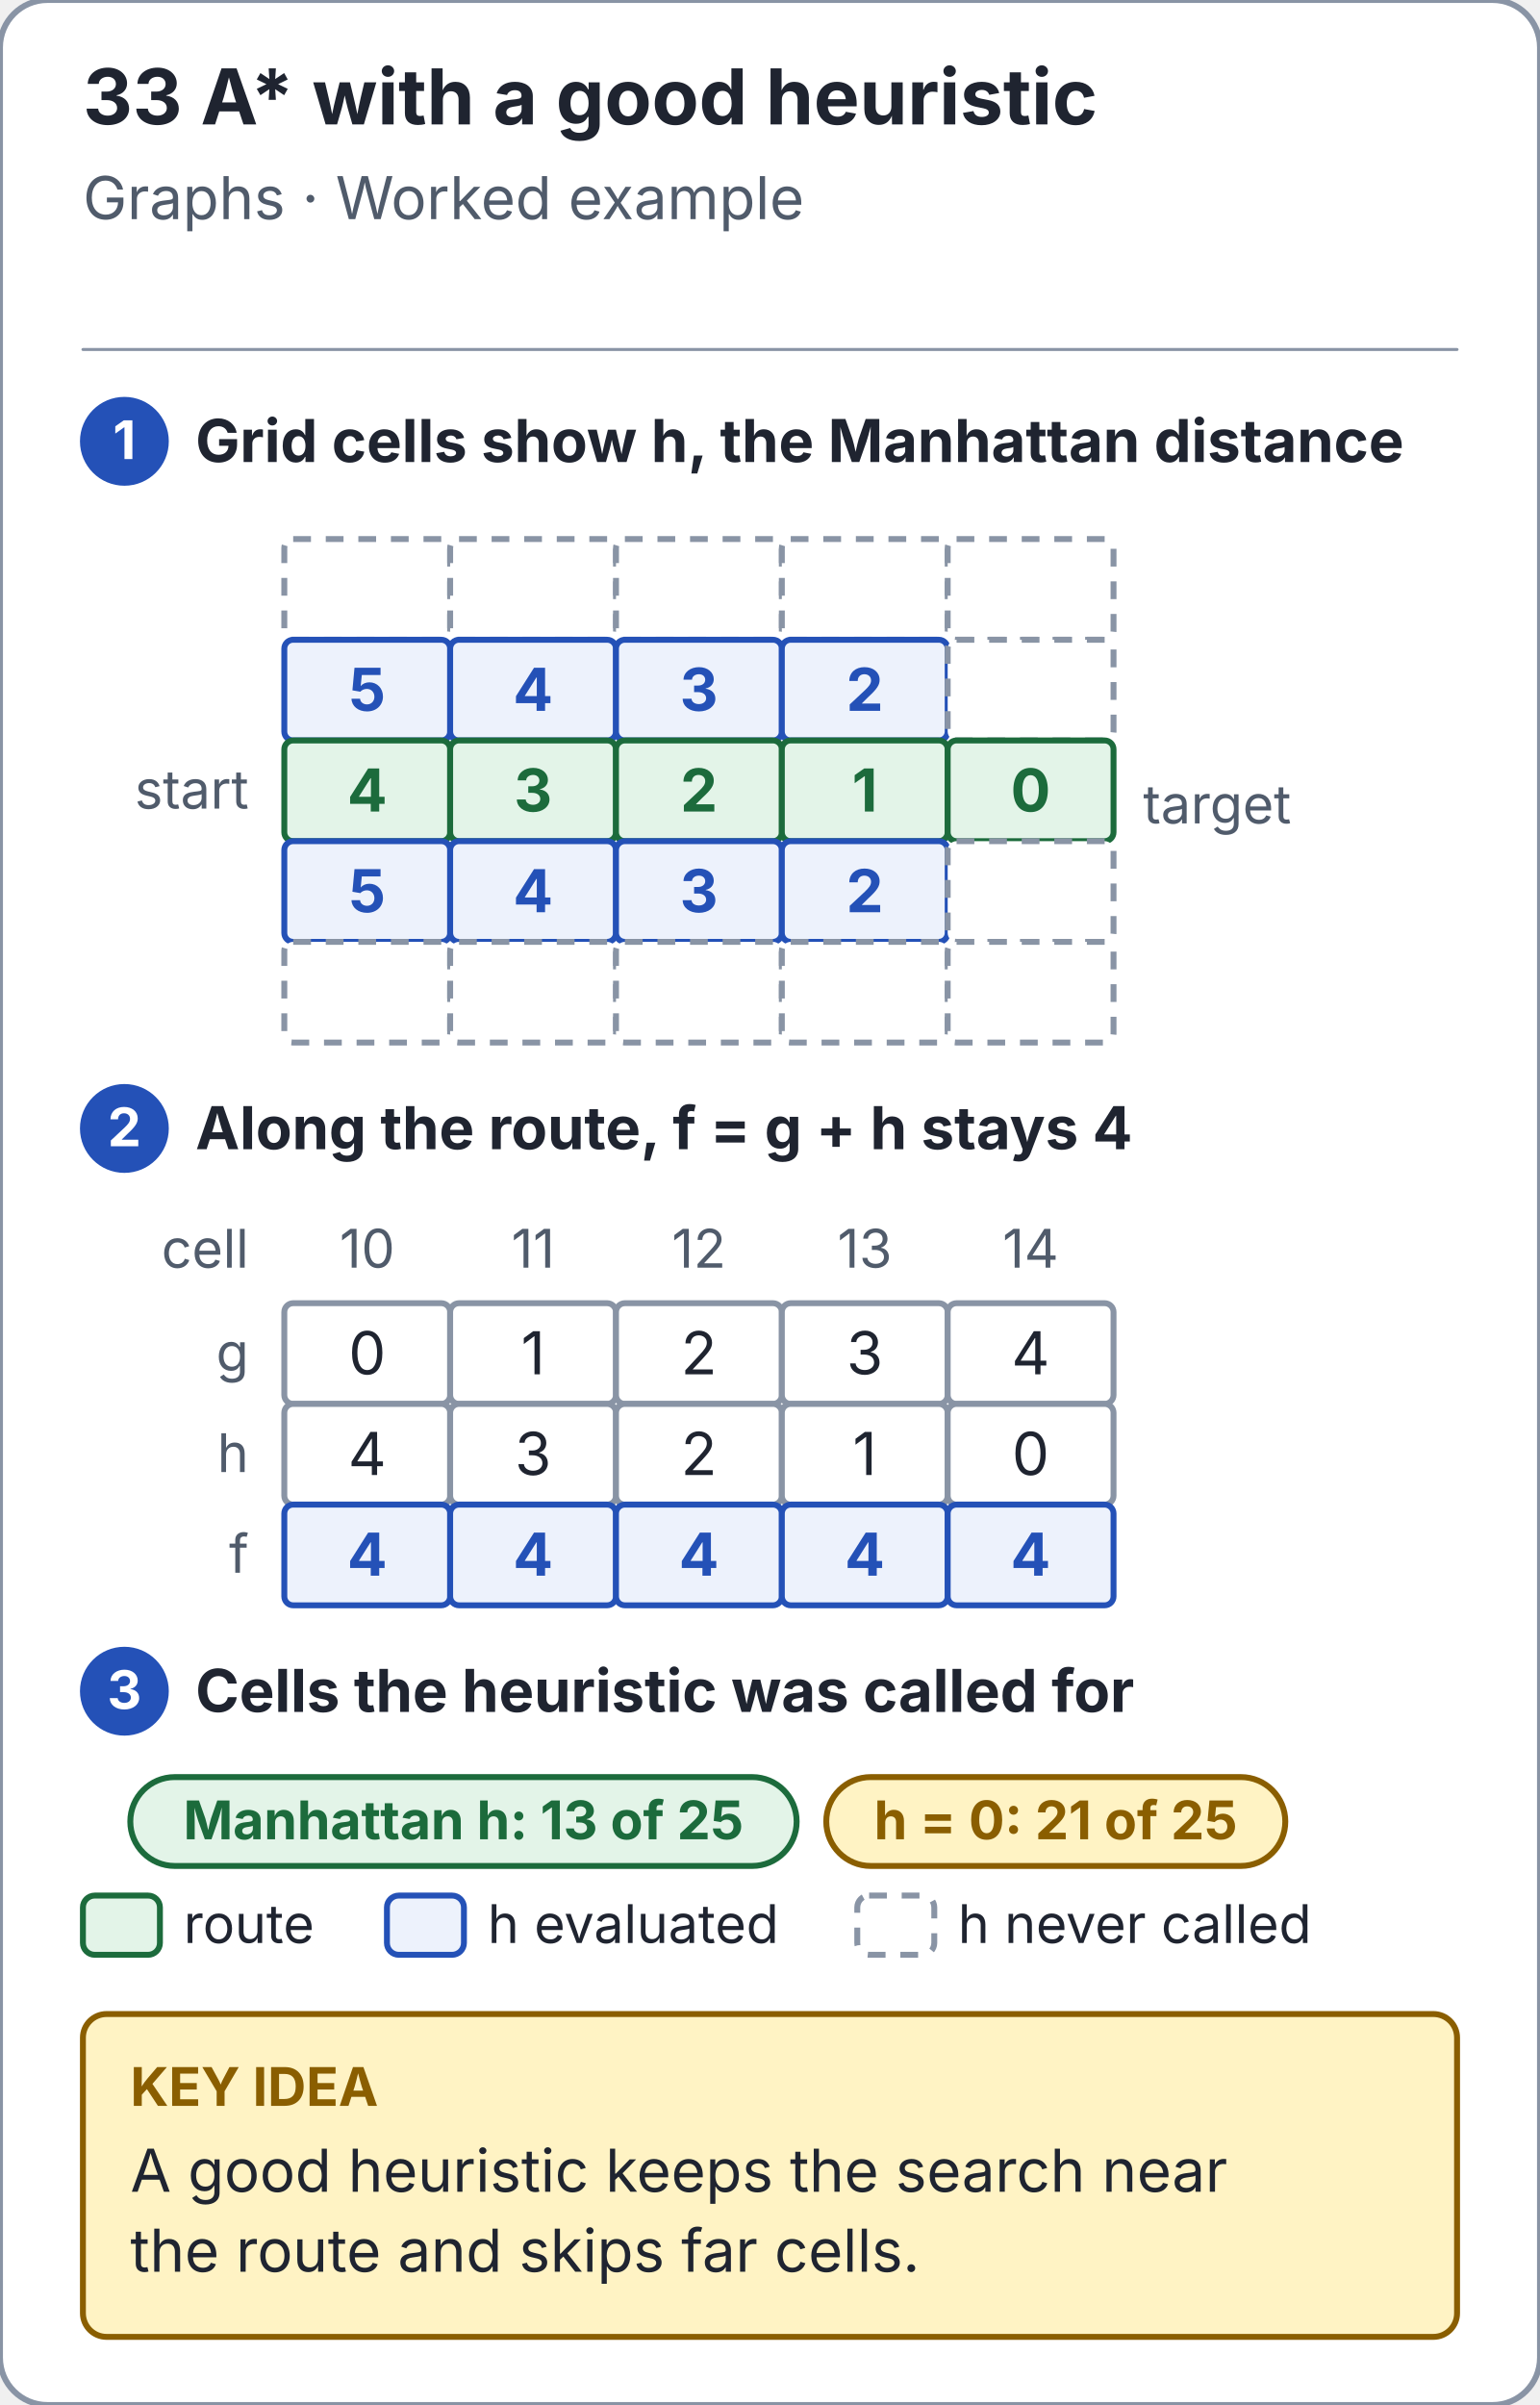
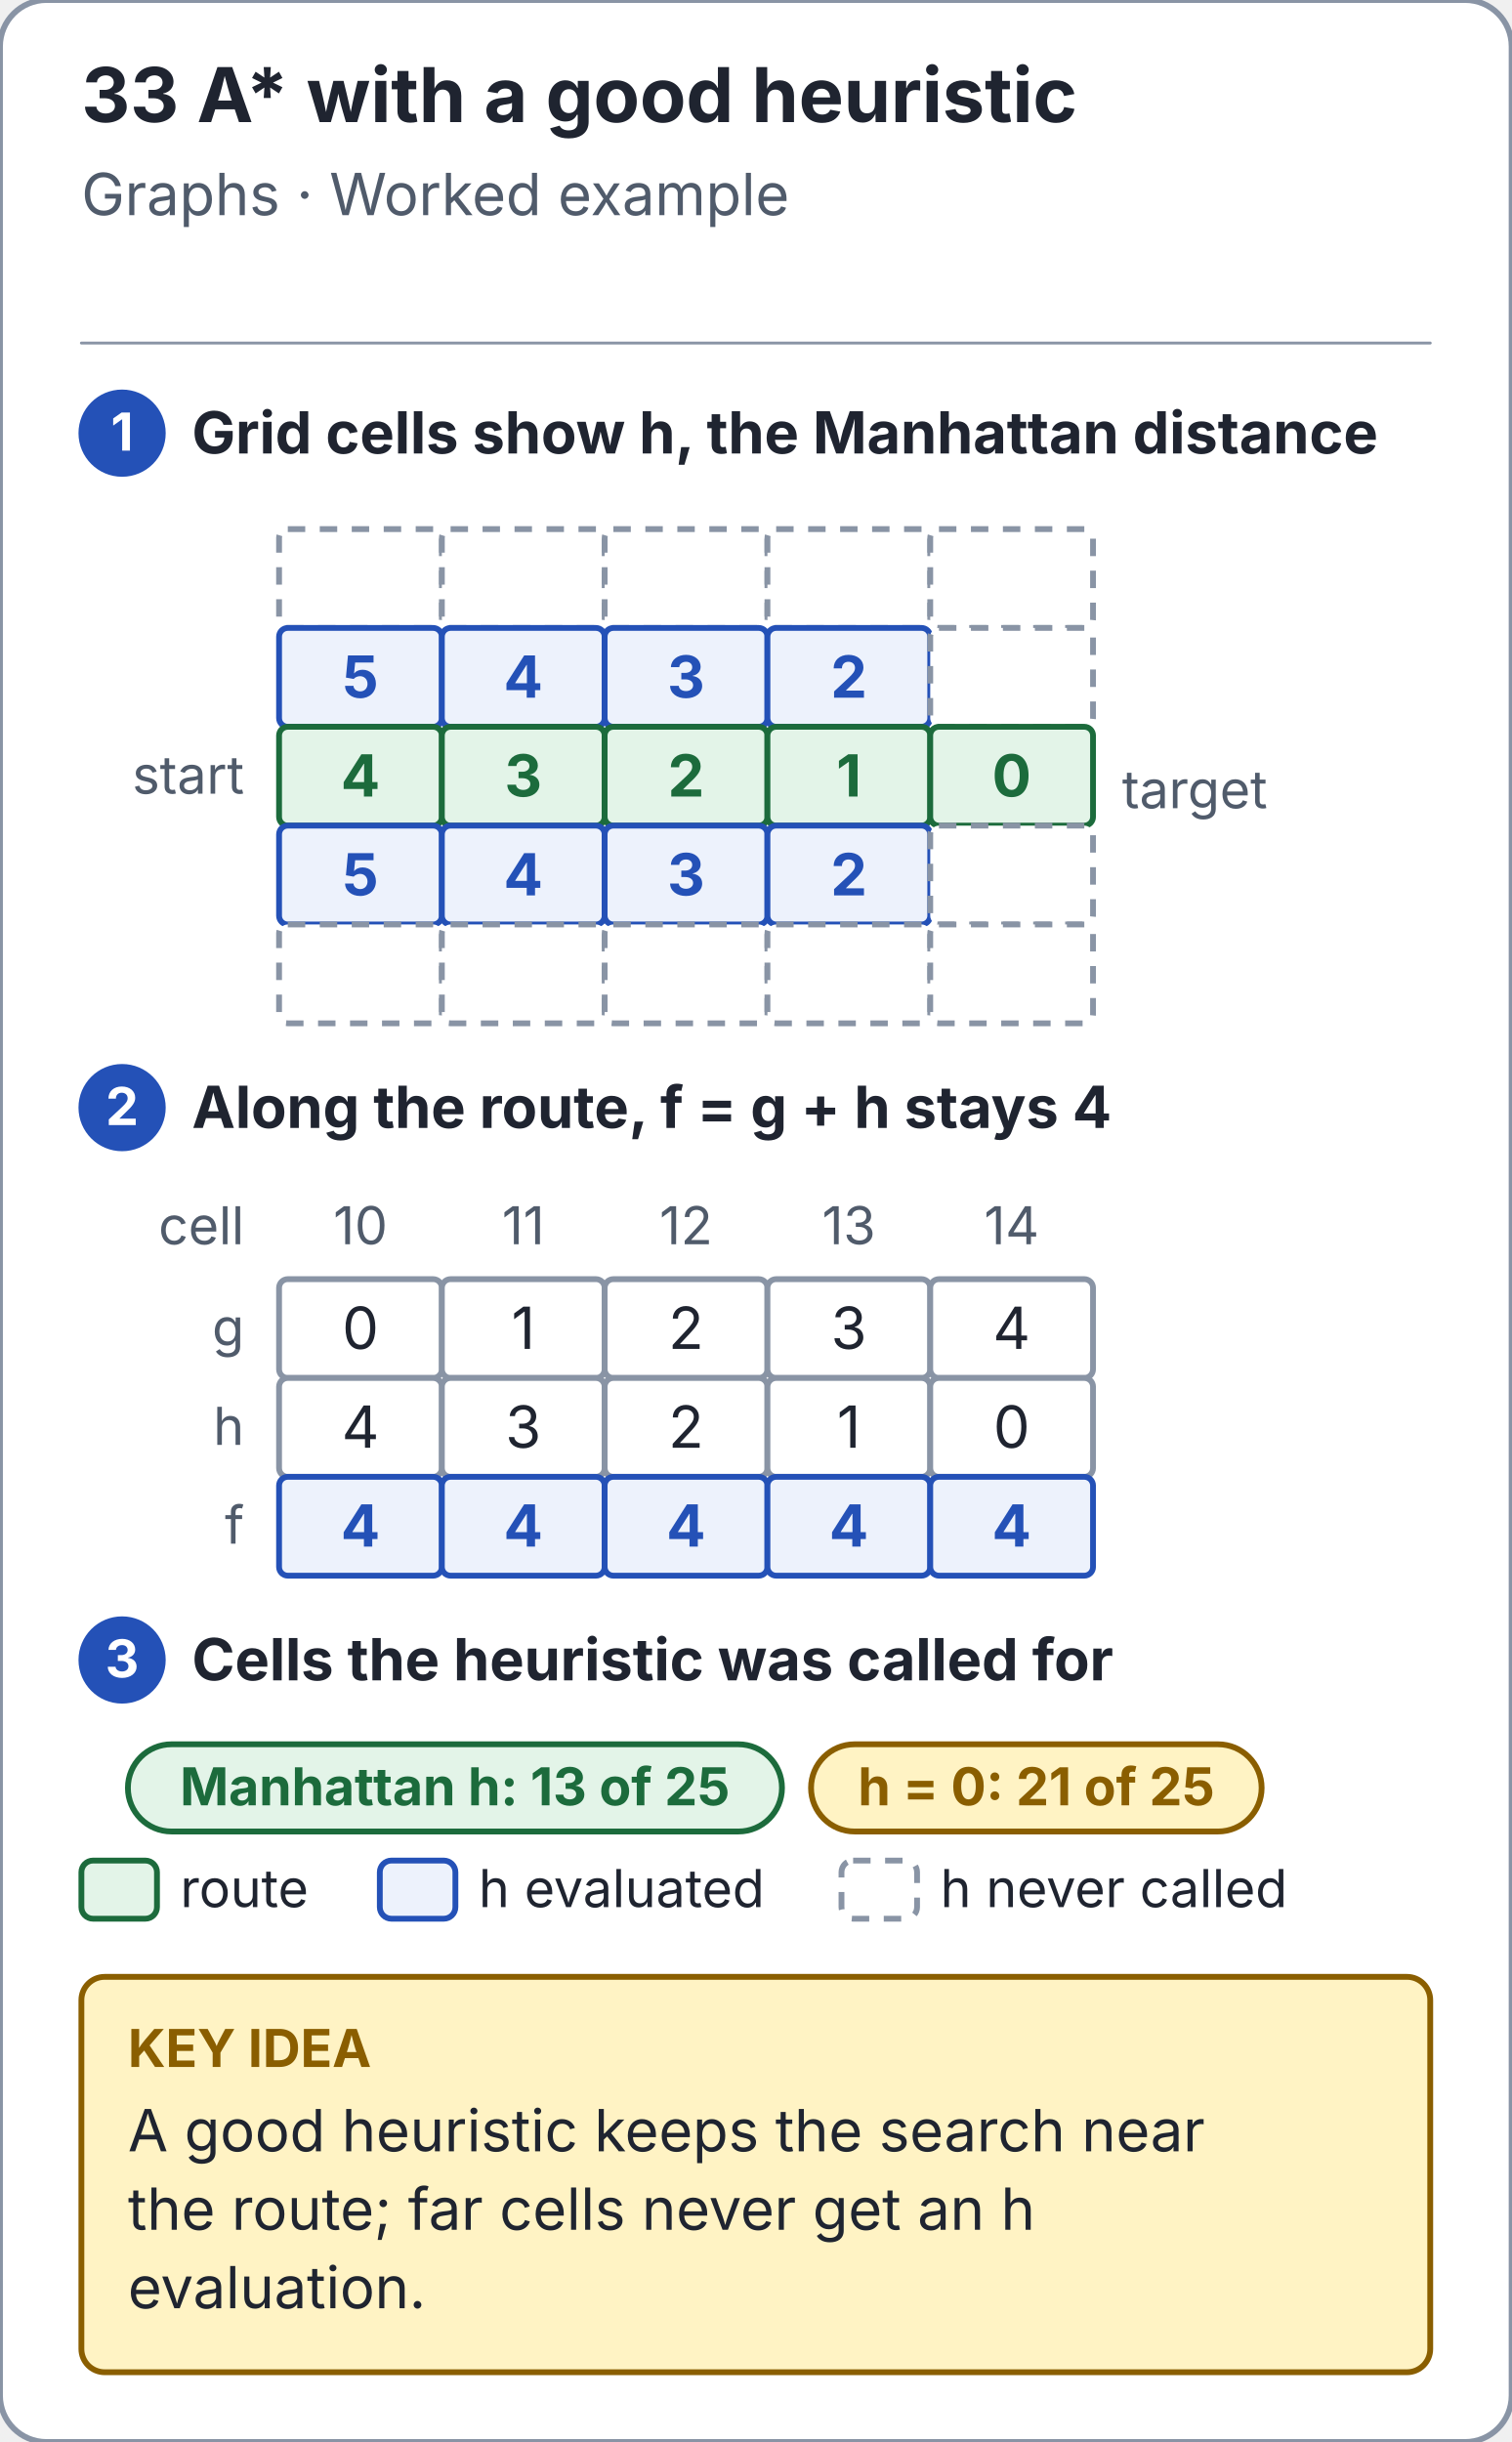
- <svg xmlns="http://www.w3.org/2000/svg" viewBox="0 0 520 812" width="520" height="812" role="img" aria-labelledby="title desc">
+ <svg xmlns="http://www.w3.org/2000/svg" viewBox="0 0 520 840" width="520" height="840" role="img" aria-labelledby="title desc">
  <style>text{font-family:system-ui,-apple-system,BlinkMacSystemFont,"Segoe UI",sans-serif} line,path{stroke-linecap:round;stroke-linejoin:round}</style>
  <defs>
    <marker id="astar-heuristic-paper-arrow" markerWidth="9" markerHeight="9" refX="8" refY="4" orient="auto" markerUnits="userSpaceOnUse">
      <path d="M 0 0 L 8 4 L 0 8 Z" fill="#ffffff" />
    </marker>
    <marker id="astar-heuristic-ink-arrow" markerWidth="9" markerHeight="9" refX="8" refY="4" orient="auto" markerUnits="userSpaceOnUse">
      <path d="M 0 0 L 8 4 L 0 8 Z" fill="#1f2430" />
    </marker>
    <marker id="astar-heuristic-muted-arrow" markerWidth="9" markerHeight="9" refX="8" refY="4" orient="auto" markerUnits="userSpaceOnUse">
      <path d="M 0 0 L 8 4 L 0 8 Z" fill="#505b6b" />
    </marker>
    <marker id="astar-heuristic-line-arrow" markerWidth="9" markerHeight="9" refX="8" refY="4" orient="auto" markerUnits="userSpaceOnUse">
      <path d="M 0 0 L 8 4 L 0 8 Z" fill="#8994a5" />
    </marker>
    <marker id="astar-heuristic-blue-arrow" markerWidth="9" markerHeight="9" refX="8" refY="4" orient="auto" markerUnits="userSpaceOnUse">
      <path d="M 0 0 L 8 4 L 0 8 Z" fill="#2451b7" />
    </marker>
    <marker id="astar-heuristic-soft-arrow" markerWidth="9" markerHeight="9" refX="8" refY="4" orient="auto" markerUnits="userSpaceOnUse">
      <path d="M 0 0 L 8 4 L 0 8 Z" fill="#edf2fc" />
    </marker>
    <marker id="astar-heuristic-note-arrow" markerWidth="9" markerHeight="9" refX="8" refY="4" orient="auto" markerUnits="userSpaceOnUse">
      <path d="M 0 0 L 8 4 L 0 8 Z" fill="#fff3c4" />
    </marker>
    <marker id="astar-heuristic-gold-arrow" markerWidth="9" markerHeight="9" refX="8" refY="4" orient="auto" markerUnits="userSpaceOnUse">
      <path d="M 0 0 L 8 4 L 0 8 Z" fill="#8a5e00" />
    </marker>
    <marker id="astar-heuristic-red-arrow" markerWidth="9" markerHeight="9" refX="8" refY="4" orient="auto" markerUnits="userSpaceOnUse">
      <path d="M 0 0 L 8 4 L 0 8 Z" fill="#bd3026" />
    </marker>
    <marker id="astar-heuristic-panel-arrow" markerWidth="9" markerHeight="9" refX="8" refY="4" orient="auto" markerUnits="userSpaceOnUse">
      <path d="M 0 0 L 8 4 L 0 8 Z" fill="#f6f8fb" />
    </marker>
    <marker id="astar-heuristic-green-arrow" markerWidth="9" markerHeight="9" refX="8" refY="4" orient="auto" markerUnits="userSpaceOnUse">
      <path d="M 0 0 L 8 4 L 0 8 Z" fill="#1c6b3c" />
    </marker>
    <marker id="astar-heuristic-mint-arrow" markerWidth="9" markerHeight="9" refX="8" refY="4" orient="auto" markerUnits="userSpaceOnUse">
      <path d="M 0 0 L 8 4 L 0 8 Z" fill="#e3f4e8" />
    </marker>
    <marker id="astar-heuristic-violet-arrow" markerWidth="9" markerHeight="9" refX="8" refY="4" orient="auto" markerUnits="userSpaceOnUse">
      <path d="M 0 0 L 8 4 L 0 8 Z" fill="#6b3fb8" />
    </marker>
    <marker id="astar-heuristic-lilac-arrow" markerWidth="9" markerHeight="9" refX="8" refY="4" orient="auto" markerUnits="userSpaceOnUse">
      <path d="M 0 0 L 8 4 L 0 8 Z" fill="#f0eafb" />
    </marker>
    <marker id="astar-heuristic-rose-arrow" markerWidth="9" markerHeight="9" refX="8" refY="4" orient="auto" markerUnits="userSpaceOnUse">
      <path d="M 0 0 L 8 4 L 0 8 Z" fill="#fde9e7" />
    </marker>
  </defs>
-   <rect x="0" y="0" width="520" height="812" rx="16" fill="#ffffff" stroke="#8994a5" stroke-width="2" />
+   <rect x="0" y="0" width="520" height="840" rx="16" fill="#ffffff" stroke="#8994a5" stroke-width="2" />
  <text x="28" y="42" font-size="26" fill="#1f2430" text-anchor="start" font-weight="700">33  A* with a good heuristic</text>
  <text x="28" y="74" font-size="20" fill="#505b6b" text-anchor="start" font-weight="400">Graphs · Worked example</text>
  <line x1="28" y1="118" x2="492" y2="118" stroke="#8994a5" stroke-width="1" />
  <circle cx="42" cy="149" r="14" fill="#2451b7" stroke="#2451b7" stroke-width="2" />
  <text x="42" y="155" font-size="18" fill="#ffffff" text-anchor="middle" font-weight="700">1</text>
  <text x="66" y="156" font-size="20" fill="#1f2430" text-anchor="start" font-weight="700">Grid cells show h, the Manhattan distance</text>
  <text x="84" y="205.0" font-size="18" fill="#505b6b" text-anchor="end" font-weight="400" />
  <rect x="96" y="182" width="56" height="34" rx="3" fill="#ffffff" stroke="#8994a5" stroke-width="2" stroke-dasharray="6 5" />
  <rect x="152" y="182" width="56" height="34" rx="3" fill="#ffffff" stroke="#8994a5" stroke-width="2" stroke-dasharray="6 5" />
  <rect x="208" y="182" width="56" height="34" rx="3" fill="#ffffff" stroke="#8994a5" stroke-width="2" stroke-dasharray="6 5" />
  <rect x="264" y="182" width="56" height="34" rx="3" fill="#ffffff" stroke="#8994a5" stroke-width="2" stroke-dasharray="6 5" />
  <rect x="320" y="182" width="56" height="34" rx="3" fill="#ffffff" stroke="#8994a5" stroke-width="2" stroke-dasharray="6 5" />
  <text x="84" y="239.0" font-size="18" fill="#505b6b" text-anchor="end" font-weight="400" />
  <rect x="96" y="216" width="56" height="34" rx="3" fill="#edf2fc" stroke="#2451b7" stroke-width="2" />
  <text x="124.0" y="240.0" font-size="20" fill="#2451b7" text-anchor="middle" font-weight="700">5</text>
  <rect x="152" y="216" width="56" height="34" rx="3" fill="#edf2fc" stroke="#2451b7" stroke-width="2" />
  <text x="180.0" y="240.0" font-size="20" fill="#2451b7" text-anchor="middle" font-weight="700">4</text>
  <rect x="208" y="216" width="56" height="34" rx="3" fill="#edf2fc" stroke="#2451b7" stroke-width="2" />
  <text x="236.0" y="240.0" font-size="20" fill="#2451b7" text-anchor="middle" font-weight="700">3</text>
  <rect x="264" y="216" width="56" height="34" rx="3" fill="#edf2fc" stroke="#2451b7" stroke-width="2" />
  <text x="292.0" y="240.0" font-size="20" fill="#2451b7" text-anchor="middle" font-weight="700">2</text>
  <rect x="320" y="216" width="56" height="34" rx="3" fill="#ffffff" stroke="#8994a5" stroke-width="2" stroke-dasharray="6 5" />
  <text x="84" y="273.0" font-size="18" fill="#505b6b" text-anchor="end" font-weight="400">start</text>
  <rect x="96" y="250" width="56" height="34" rx="3" fill="#e3f4e8" stroke="#1c6b3c" stroke-width="2" />
  <text x="124.0" y="274.0" font-size="20" fill="#1c6b3c" text-anchor="middle" font-weight="700">4</text>
  <rect x="152" y="250" width="56" height="34" rx="3" fill="#e3f4e8" stroke="#1c6b3c" stroke-width="2" />
  <text x="180.0" y="274.0" font-size="20" fill="#1c6b3c" text-anchor="middle" font-weight="700">3</text>
  <rect x="208" y="250" width="56" height="34" rx="3" fill="#e3f4e8" stroke="#1c6b3c" stroke-width="2" />
  <text x="236.0" y="274.0" font-size="20" fill="#1c6b3c" text-anchor="middle" font-weight="700">2</text>
  <rect x="264" y="250" width="56" height="34" rx="3" fill="#e3f4e8" stroke="#1c6b3c" stroke-width="2" />
  <text x="292.0" y="274.0" font-size="20" fill="#1c6b3c" text-anchor="middle" font-weight="700">1</text>
  <rect x="320" y="250" width="56" height="34" rx="3" fill="#e3f4e8" stroke="#1c6b3c" stroke-width="2" />
  <text x="348.0" y="274.0" font-size="20" fill="#1c6b3c" text-anchor="middle" font-weight="700">0</text>
  <text x="84" y="307.0" font-size="18" fill="#505b6b" text-anchor="end" font-weight="400" />
  <rect x="96" y="284" width="56" height="34" rx="3" fill="#edf2fc" stroke="#2451b7" stroke-width="2" />
  <text x="124.0" y="308.0" font-size="20" fill="#2451b7" text-anchor="middle" font-weight="700">5</text>
  <rect x="152" y="284" width="56" height="34" rx="3" fill="#edf2fc" stroke="#2451b7" stroke-width="2" />
  <text x="180.0" y="308.0" font-size="20" fill="#2451b7" text-anchor="middle" font-weight="700">4</text>
  <rect x="208" y="284" width="56" height="34" rx="3" fill="#edf2fc" stroke="#2451b7" stroke-width="2" />
  <text x="236.0" y="308.0" font-size="20" fill="#2451b7" text-anchor="middle" font-weight="700">3</text>
  <rect x="264" y="284" width="56" height="34" rx="3" fill="#edf2fc" stroke="#2451b7" stroke-width="2" />
  <text x="292.0" y="308.0" font-size="20" fill="#2451b7" text-anchor="middle" font-weight="700">2</text>
  <rect x="320" y="284" width="56" height="34" rx="3" fill="#ffffff" stroke="#8994a5" stroke-width="2" stroke-dasharray="6 5" />
  <text x="84" y="341.0" font-size="18" fill="#505b6b" text-anchor="end" font-weight="400" />
  <rect x="96" y="318" width="56" height="34" rx="3" fill="#ffffff" stroke="#8994a5" stroke-width="2" stroke-dasharray="6 5" />
  <rect x="152" y="318" width="56" height="34" rx="3" fill="#ffffff" stroke="#8994a5" stroke-width="2" stroke-dasharray="6 5" />
  <rect x="208" y="318" width="56" height="34" rx="3" fill="#ffffff" stroke="#8994a5" stroke-width="2" stroke-dasharray="6 5" />
  <rect x="264" y="318" width="56" height="34" rx="3" fill="#ffffff" stroke="#8994a5" stroke-width="2" stroke-dasharray="6 5" />
  <rect x="320" y="318" width="56" height="34" rx="3" fill="#ffffff" stroke="#8994a5" stroke-width="2" stroke-dasharray="6 5" />
  <text x="386" y="278" font-size="18" fill="#505b6b" text-anchor="start" font-weight="400">target</text>
  <circle cx="42" cy="381" r="14" fill="#2451b7" stroke="#2451b7" stroke-width="2" />
  <text x="42" y="387" font-size="18" fill="#ffffff" text-anchor="middle" font-weight="700">2</text>
  <text x="66" y="388" font-size="20" fill="#1f2430" text-anchor="start" font-weight="700">Along the route, f = g + h stays 4</text>
  <text x="124.0" y="428" font-size="18" fill="#505b6b" text-anchor="middle" font-weight="400">10</text>
  <text x="180.0" y="428" font-size="18" fill="#505b6b" text-anchor="middle" font-weight="400">11</text>
  <text x="236.0" y="428" font-size="18" fill="#505b6b" text-anchor="middle" font-weight="400">12</text>
  <text x="292.0" y="428" font-size="18" fill="#505b6b" text-anchor="middle" font-weight="400">13</text>
  <text x="348.0" y="428" font-size="18" fill="#505b6b" text-anchor="middle" font-weight="400">14</text>
  <text x="84" y="463.0" font-size="18" fill="#505b6b" text-anchor="end" font-weight="400">g</text>
  <rect x="96" y="440" width="56" height="34" rx="3" fill="#ffffff" stroke="#8994a5" stroke-width="2" />
  <text x="124.0" y="464.0" font-size="20" fill="#1f2430" text-anchor="middle" font-weight="400">0</text>
  <rect x="152" y="440" width="56" height="34" rx="3" fill="#ffffff" stroke="#8994a5" stroke-width="2" />
  <text x="180.0" y="464.0" font-size="20" fill="#1f2430" text-anchor="middle" font-weight="400">1</text>
  <rect x="208" y="440" width="56" height="34" rx="3" fill="#ffffff" stroke="#8994a5" stroke-width="2" />
  <text x="236.0" y="464.0" font-size="20" fill="#1f2430" text-anchor="middle" font-weight="400">2</text>
  <rect x="264" y="440" width="56" height="34" rx="3" fill="#ffffff" stroke="#8994a5" stroke-width="2" />
  <text x="292.0" y="464.0" font-size="20" fill="#1f2430" text-anchor="middle" font-weight="400">3</text>
  <rect x="320" y="440" width="56" height="34" rx="3" fill="#ffffff" stroke="#8994a5" stroke-width="2" />
  <text x="348.0" y="464.0" font-size="20" fill="#1f2430" text-anchor="middle" font-weight="400">4</text>
  <text x="84" y="497.0" font-size="18" fill="#505b6b" text-anchor="end" font-weight="400">h</text>
  <rect x="96" y="474" width="56" height="34" rx="3" fill="#ffffff" stroke="#8994a5" stroke-width="2" />
  <text x="124.0" y="498.0" font-size="20" fill="#1f2430" text-anchor="middle" font-weight="400">4</text>
  <rect x="152" y="474" width="56" height="34" rx="3" fill="#ffffff" stroke="#8994a5" stroke-width="2" />
  <text x="180.0" y="498.0" font-size="20" fill="#1f2430" text-anchor="middle" font-weight="400">3</text>
  <rect x="208" y="474" width="56" height="34" rx="3" fill="#ffffff" stroke="#8994a5" stroke-width="2" />
  <text x="236.0" y="498.0" font-size="20" fill="#1f2430" text-anchor="middle" font-weight="400">2</text>
  <rect x="264" y="474" width="56" height="34" rx="3" fill="#ffffff" stroke="#8994a5" stroke-width="2" />
  <text x="292.0" y="498.0" font-size="20" fill="#1f2430" text-anchor="middle" font-weight="400">1</text>
  <rect x="320" y="474" width="56" height="34" rx="3" fill="#ffffff" stroke="#8994a5" stroke-width="2" />
  <text x="348.0" y="498.0" font-size="20" fill="#1f2430" text-anchor="middle" font-weight="400">0</text>
  <text x="84" y="531.0" font-size="18" fill="#505b6b" text-anchor="end" font-weight="400">f</text>
  <rect x="96" y="508" width="56" height="34" rx="3" fill="#edf2fc" stroke="#2451b7" stroke-width="2" />
  <text x="124.0" y="532.0" font-size="20" fill="#2451b7" text-anchor="middle" font-weight="700">4</text>
  <rect x="152" y="508" width="56" height="34" rx="3" fill="#edf2fc" stroke="#2451b7" stroke-width="2" />
  <text x="180.0" y="532.0" font-size="20" fill="#2451b7" text-anchor="middle" font-weight="700">4</text>
  <rect x="208" y="508" width="56" height="34" rx="3" fill="#edf2fc" stroke="#2451b7" stroke-width="2" />
  <text x="236.0" y="532.0" font-size="20" fill="#2451b7" text-anchor="middle" font-weight="700">4</text>
  <rect x="264" y="508" width="56" height="34" rx="3" fill="#edf2fc" stroke="#2451b7" stroke-width="2" />
  <text x="292.0" y="532.0" font-size="20" fill="#2451b7" text-anchor="middle" font-weight="700">4</text>
  <rect x="320" y="508" width="56" height="34" rx="3" fill="#edf2fc" stroke="#2451b7" stroke-width="2" />
  <text x="348.0" y="532.0" font-size="20" fill="#2451b7" text-anchor="middle" font-weight="700">4</text>
  <text x="84" y="428" font-size="18" fill="#505b6b" text-anchor="end" font-weight="400">cell</text>
  <circle cx="42" cy="571" r="14" fill="#2451b7" stroke="#2451b7" stroke-width="2" />
  <text x="42" y="577" font-size="18" fill="#ffffff" text-anchor="middle" font-weight="700">3</text>
  <text x="66" y="578" font-size="20" fill="#1f2430" text-anchor="start" font-weight="700">Cells the heuristic was called for</text>
  <rect x="44" y="600" width="225" height="30" rx="15" fill="#e3f4e8" stroke="#1c6b3c" stroke-width="2" />
  <text x="156.5" y="621" font-size="18" fill="#1c6b3c" text-anchor="middle" font-weight="700">Manhattan h: 13 of 25</text>
  <rect x="279" y="600" width="155" height="30" rx="15" fill="#fff3c4" stroke="#8a5e00" stroke-width="2" />
  <text x="356.5" y="621" font-size="18" fill="#8a5e00" text-anchor="middle" font-weight="700">h = 0: 21 of 25</text>
  <rect x="28" y="640" width="26" height="20" rx="4" fill="#e3f4e8" stroke="#1c6b3c" stroke-width="2" />
  <text x="62" y="656" font-size="18" fill="#1f2430" text-anchor="start" font-weight="400">route</text>
  <rect x="130.656" y="640" width="26" height="20" rx="4" fill="#edf2fc" stroke="#2451b7" stroke-width="2" />
  <text x="164.656" y="656" font-size="18" fill="#1f2430" text-anchor="start" font-weight="400">h evaluated</text>
  <rect x="289.472" y="640" width="26" height="20" rx="4" fill="#ffffff" stroke="#8994a5" stroke-width="2" stroke-dasharray="6 5" />
  <text x="323.472" y="656" font-size="18" fill="#1f2430" text-anchor="start" font-weight="400">h never called</text>
-   <rect x="28" y="680" width="464" height="109" rx="8" fill="#fff3c4" stroke="#8a5e00" stroke-width="2" />
+   <rect x="28" y="680" width="464" height="136" rx="8" fill="#fff3c4" stroke="#8a5e00" stroke-width="2" />
  <text x="44" y="711" font-size="18" fill="#8a5e00" text-anchor="start" font-weight="700">KEY IDEA</text>
  <text x="44" y="740" font-size="20" fill="#1f2430" text-anchor="start" font-weight="400">A good heuristic keeps the search near</text>
-   <text x="44" y="767" font-size="20" fill="#1f2430" text-anchor="start" font-weight="400">the route and skips far cells.</text>
+   <text x="44" y="767" font-size="20" fill="#1f2430" text-anchor="start" font-weight="400">the route; far cells never get an h</text>
+   <text x="44" y="794" font-size="20" fill="#1f2430" text-anchor="start" font-weight="400">evaluation.</text>
</svg>
